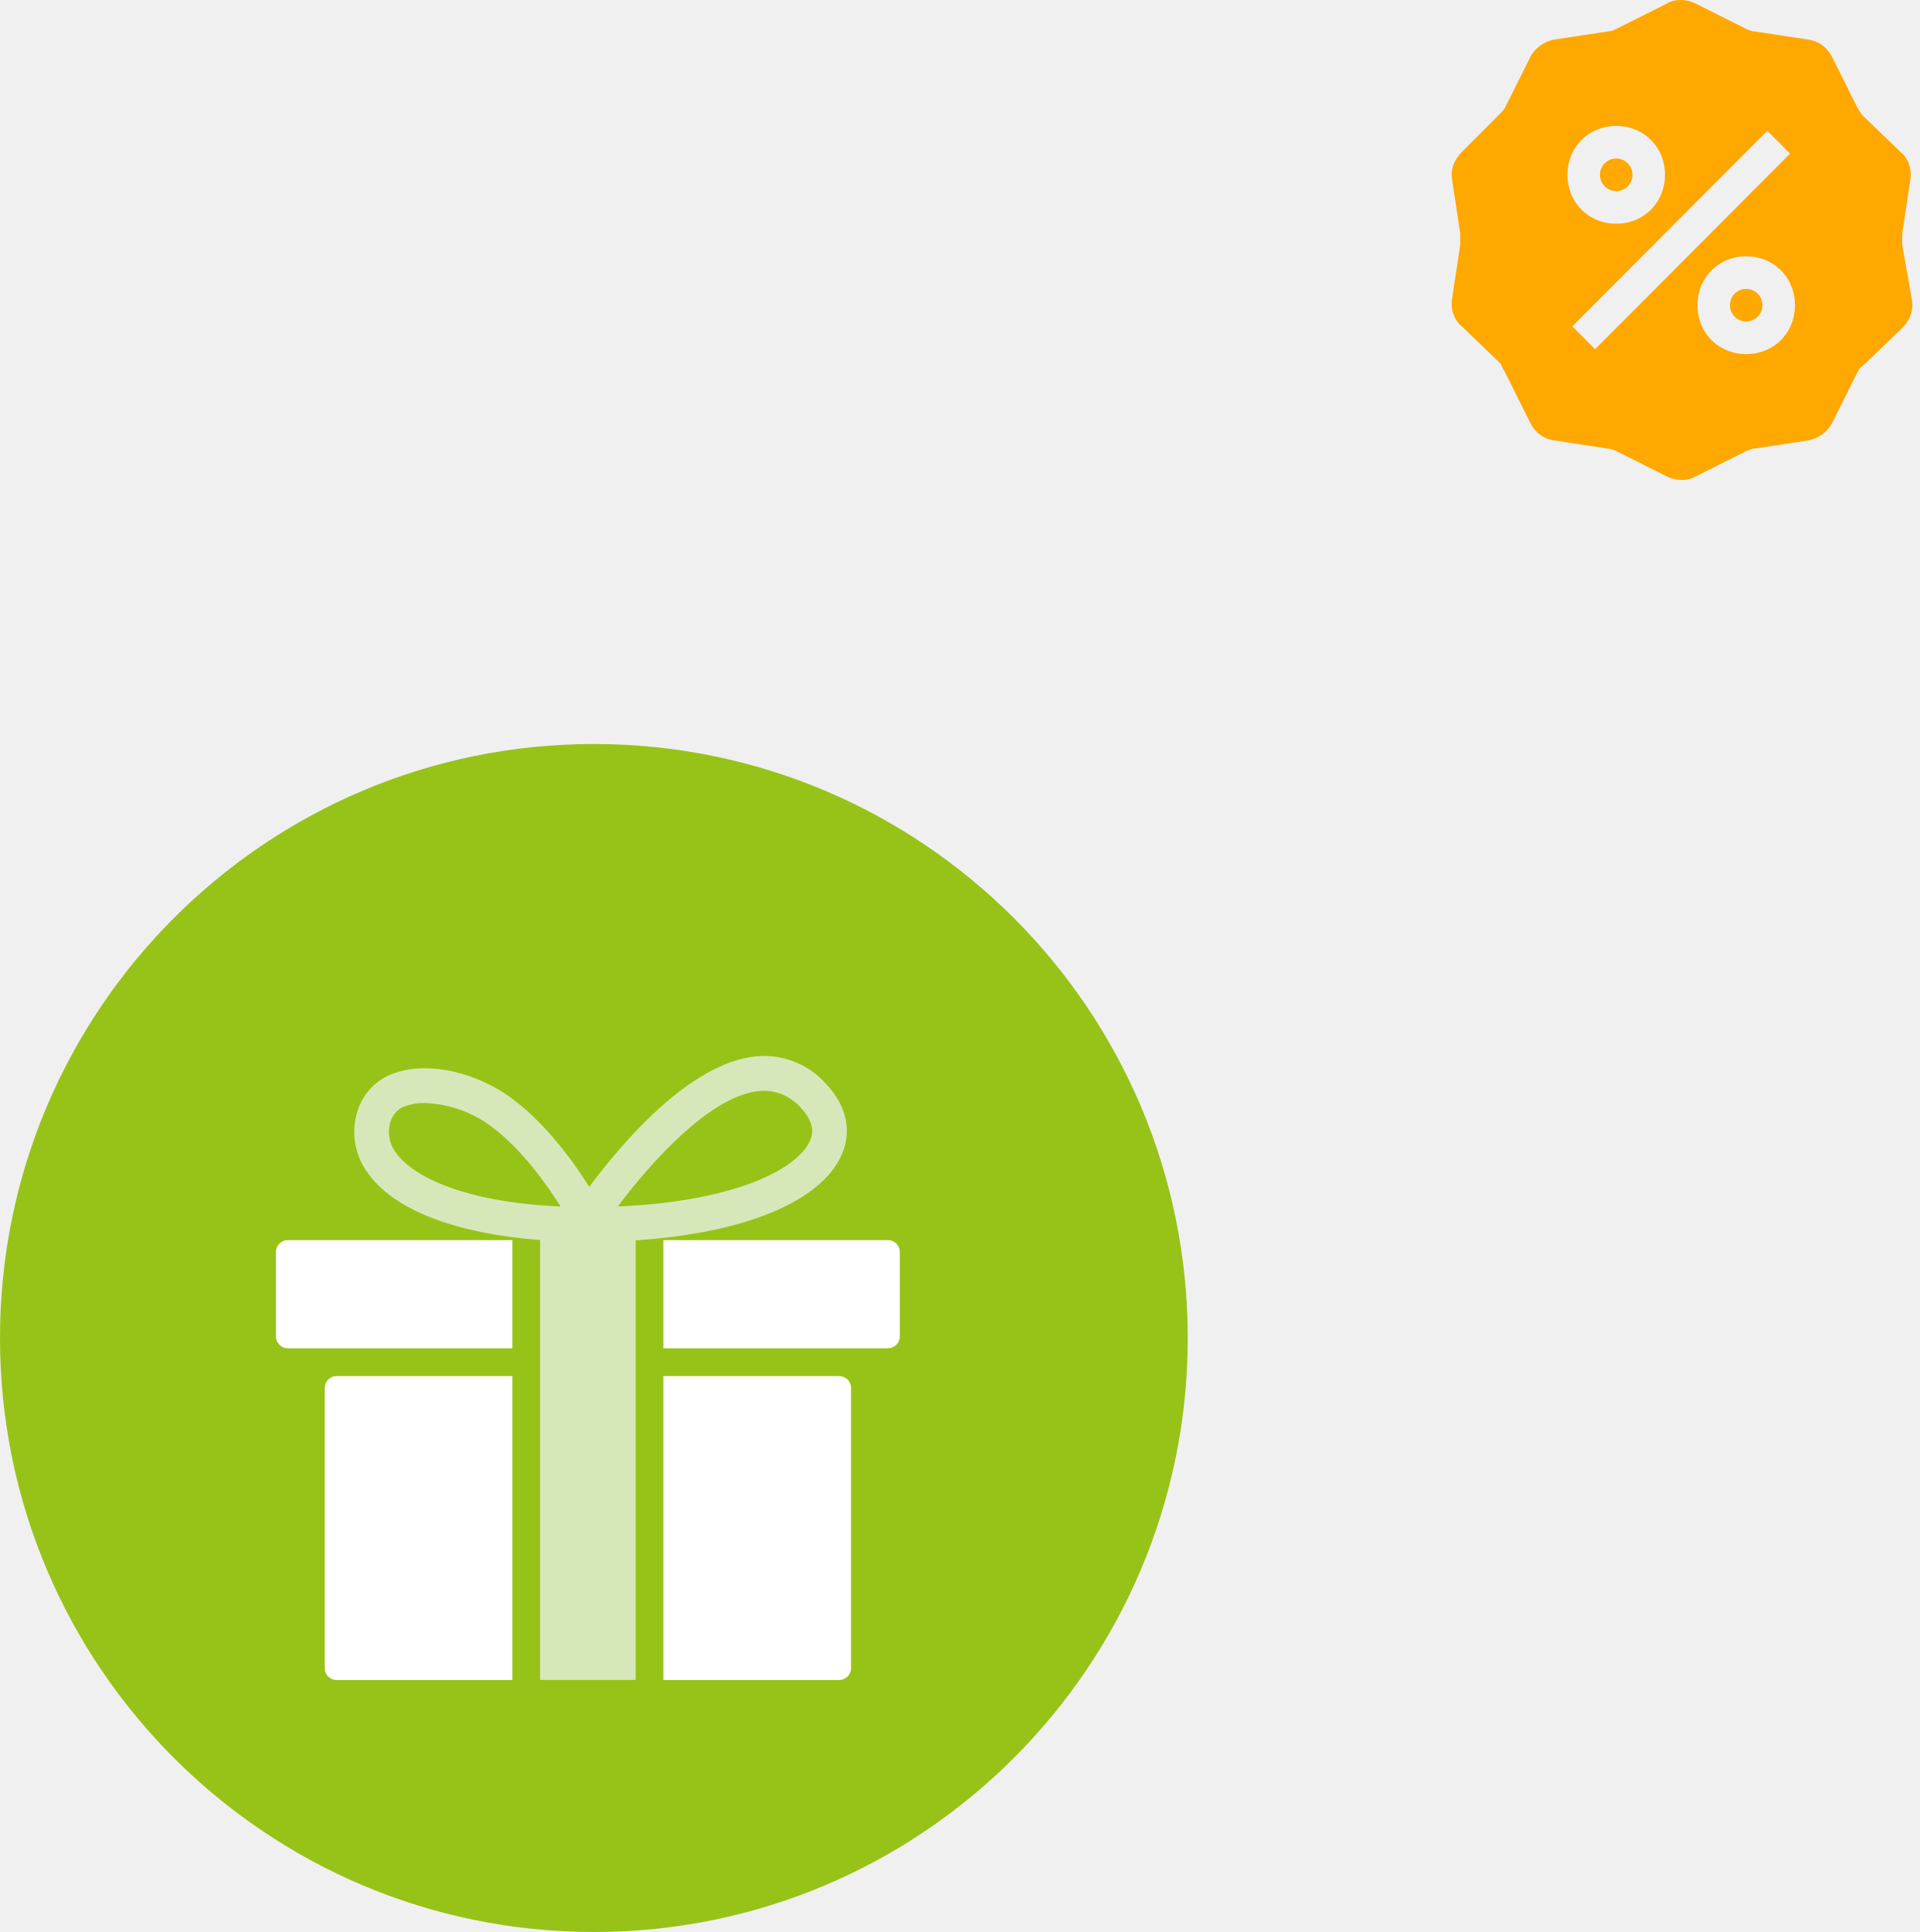
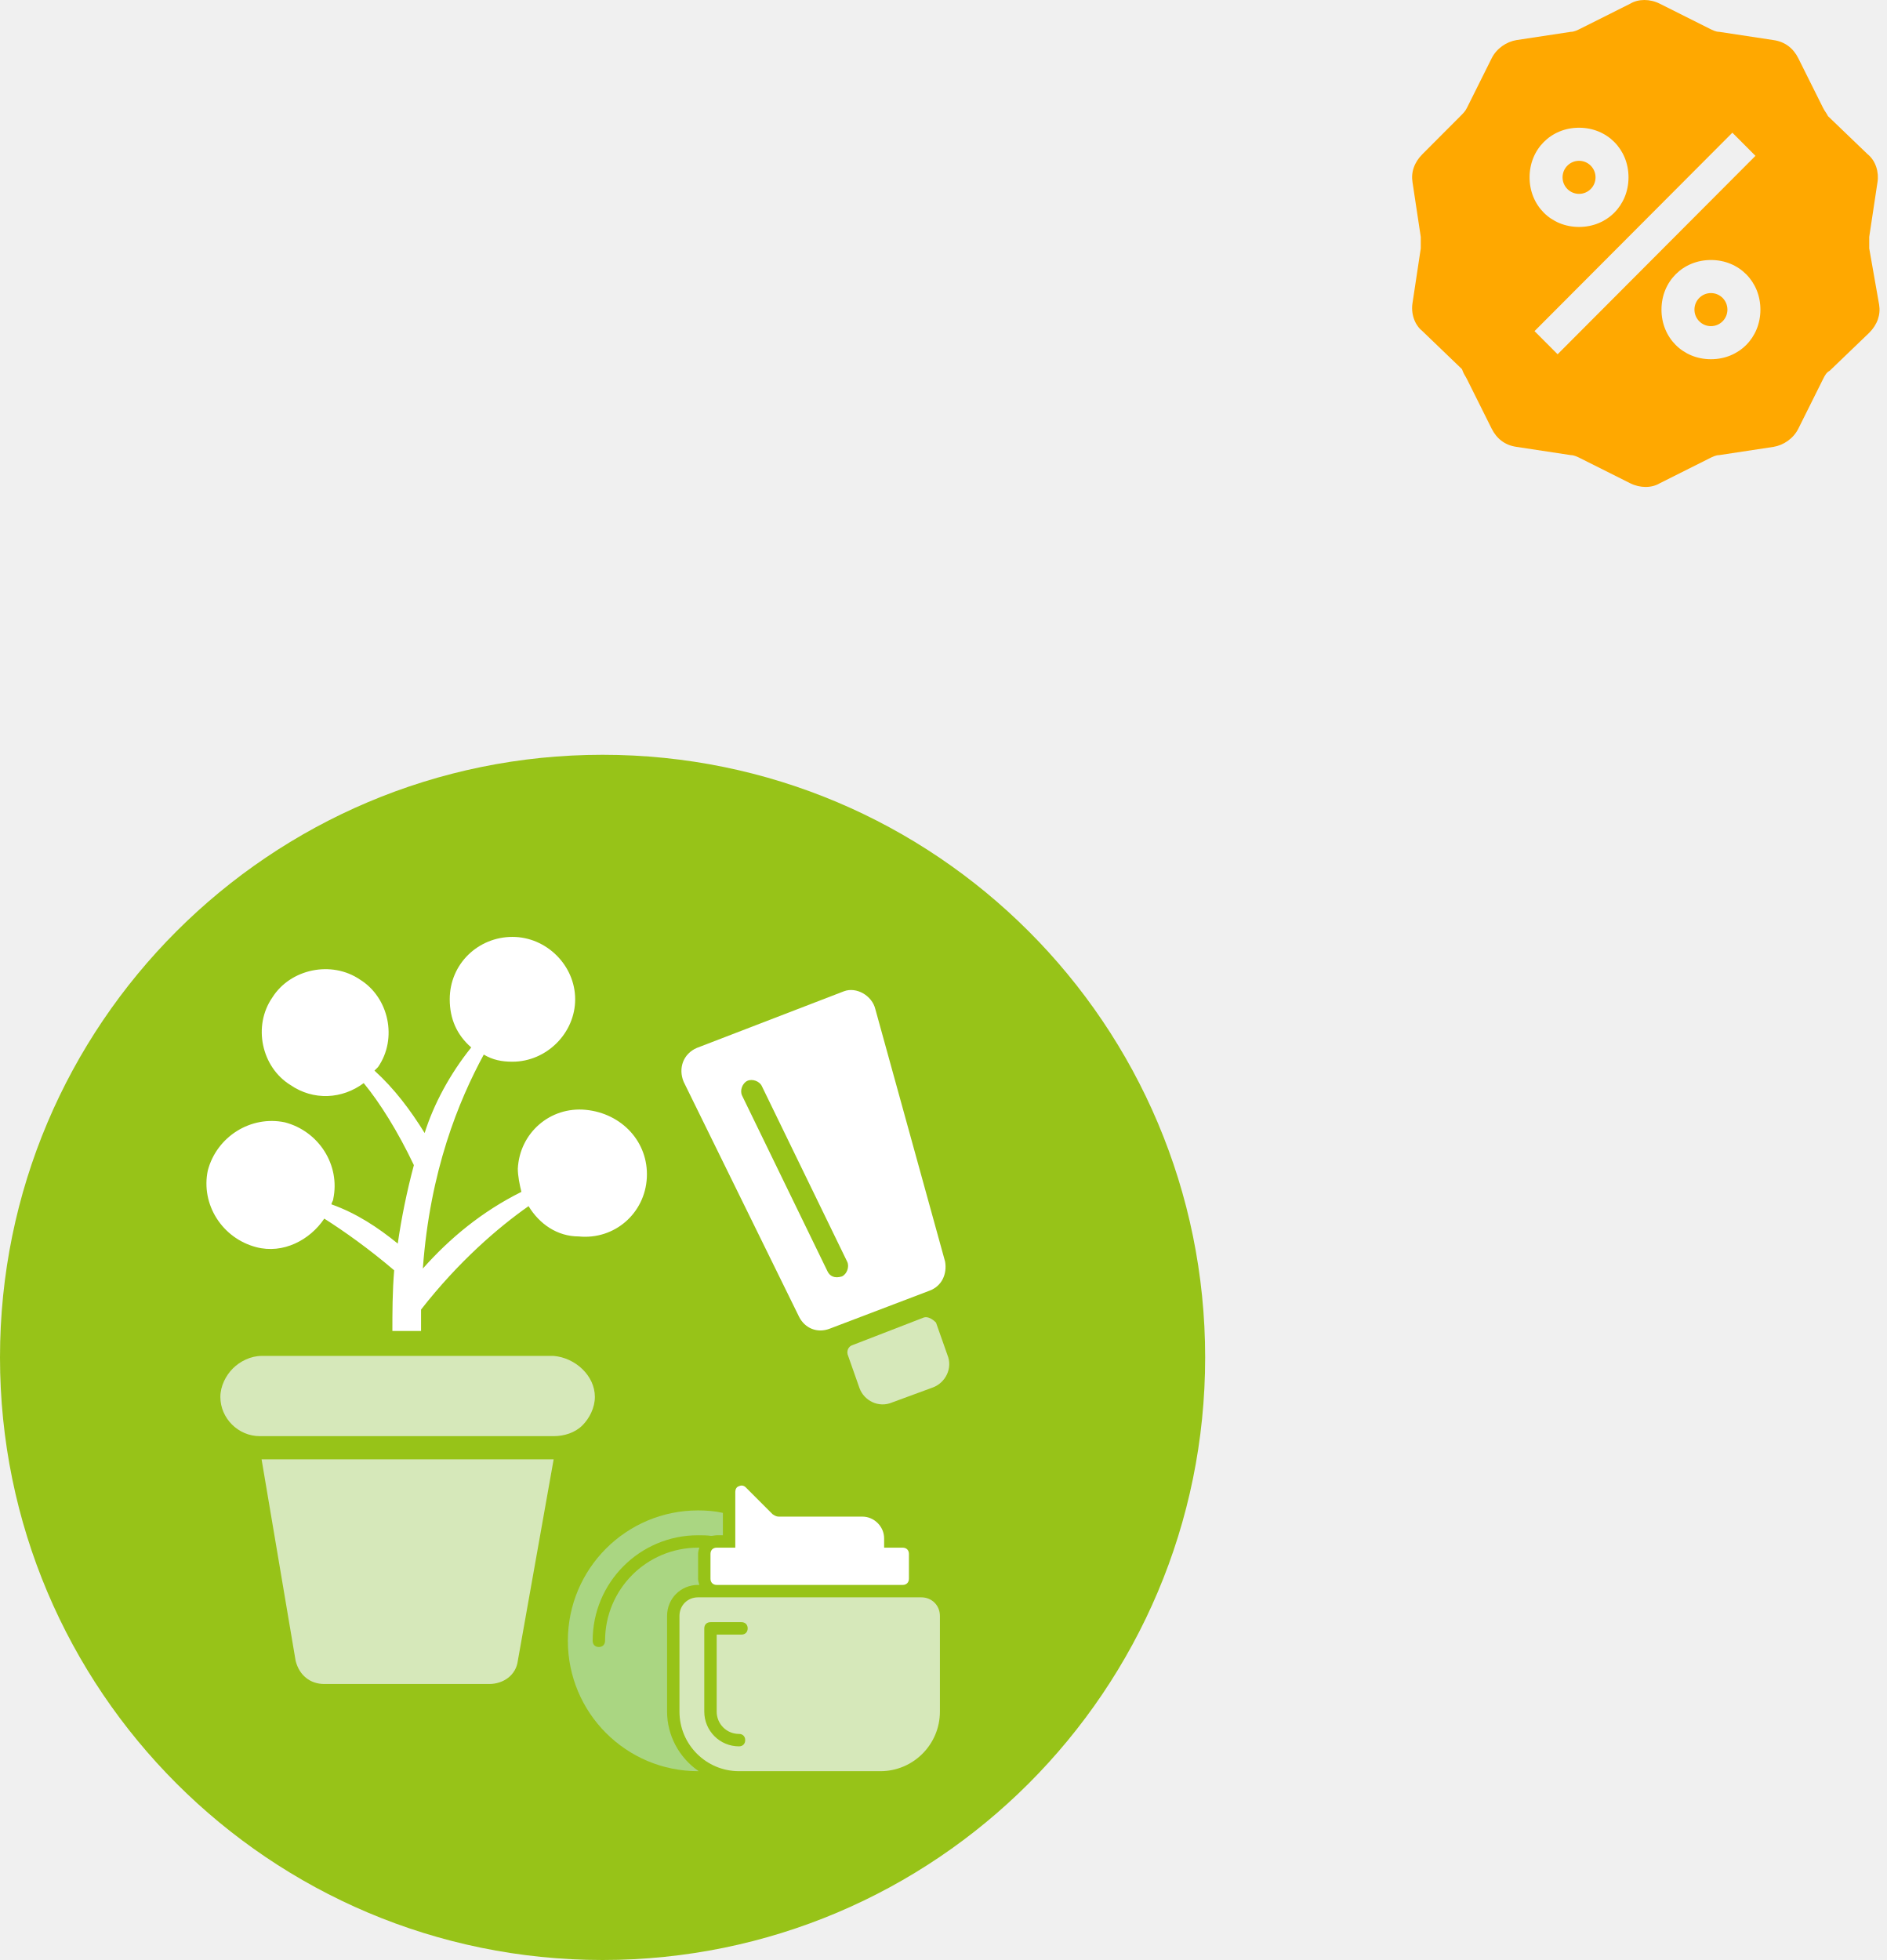
- <svg xmlns="http://www.w3.org/2000/svg" width="160" height="161" viewBox="0 0 160 161" fill="none">
+ <svg xmlns="http://www.w3.org/2000/svg" width="155" height="161" viewBox="0 0 155 161" fill="none">
  <circle cx="49.5" cy="111.5" r="49.5" fill="#97C318" />
-   <path d="M29.794 92.605C29.515 93.494 29.455 94.437 29.621 95.354C29.786 96.271 30.172 97.134 30.744 97.87C32.975 100.887 38.081 102.81 45.018 103.335V139.999H52.982V103.36C62.023 102.769 68.461 100.139 70.167 96.202C71.017 94.243 70.57 92.178 68.908 90.391C68.194 89.56 67.292 88.912 66.276 88.501C65.26 88.09 64.161 87.928 63.07 88.029C57.477 88.511 51.666 95.466 49.116 98.905C47.833 96.865 45.574 93.716 42.724 91.579C39.781 89.371 35.799 88.462 33.041 89.372C32.275 89.601 31.578 90.016 31.011 90.58C30.445 91.144 30.026 91.84 29.794 92.605ZM63.319 90.916C63.447 90.905 63.573 90.899 63.697 90.899C64.289 90.907 64.872 91.041 65.407 91.295C65.942 91.548 66.415 91.914 66.796 92.367C68.081 93.749 67.657 94.726 67.518 95.047C66.451 97.509 61.022 100.143 51.499 100.538C54.197 96.918 59.225 91.268 63.319 90.916V90.916ZM32.559 93.446C32.657 93.126 32.836 92.836 33.078 92.605C33.32 92.373 33.618 92.208 33.942 92.125C34.415 91.978 34.908 91.908 35.403 91.915C37.425 91.992 39.376 92.684 40.994 93.9C43.511 95.787 45.574 98.703 46.723 100.541C38.848 100.201 34.518 98.11 33.064 96.144C32.762 95.771 32.558 95.33 32.47 94.859C32.382 94.388 32.412 93.902 32.559 93.446Z" fill="#D6E8BA" />
-   <path d="M27.067 115.663V139.01C27.067 139.14 27.093 139.269 27.142 139.389C27.192 139.508 27.264 139.618 27.356 139.709C27.447 139.801 27.556 139.874 27.676 139.924C27.796 139.974 27.924 140 28.054 140H42.708V114.674H28.054C27.924 114.674 27.796 114.7 27.676 114.749C27.556 114.799 27.447 114.872 27.356 114.964C27.264 115.056 27.192 115.165 27.142 115.285C27.093 115.405 27.067 115.534 27.067 115.663Z" fill="white" />
-   <path d="M70.933 139.01V115.663C70.933 115.534 70.907 115.405 70.858 115.285C70.808 115.165 70.736 115.056 70.644 114.964C70.553 114.872 70.444 114.799 70.324 114.749C70.204 114.7 70.076 114.674 69.946 114.674H55.292V140H69.946C70.076 140 70.204 139.974 70.324 139.924C70.444 139.874 70.553 139.801 70.644 139.709C70.736 139.617 70.808 139.508 70.858 139.388C70.907 139.269 70.933 139.14 70.933 139.01Z" fill="white" />
-   <path d="M23.987 112.355H42.708V103.344H23.987C23.857 103.344 23.728 103.369 23.609 103.419C23.489 103.469 23.38 103.542 23.288 103.634C23.197 103.726 23.124 103.835 23.075 103.955C23.025 104.075 23 104.203 23 104.333V111.366C23 111.496 23.025 111.624 23.075 111.744C23.124 111.864 23.197 111.973 23.288 112.065C23.38 112.157 23.489 112.23 23.609 112.28C23.728 112.33 23.857 112.355 23.987 112.355Z" fill="white" />
-   <path d="M74.013 103.344H55.292V112.355H74.013C74.143 112.355 74.272 112.33 74.391 112.28C74.511 112.23 74.62 112.157 74.712 112.065C74.803 111.973 74.876 111.864 74.925 111.744C74.975 111.624 75 111.496 75 111.366V104.333C75 104.203 74.975 104.075 74.925 103.955C74.876 103.835 74.803 103.726 74.712 103.634C74.62 103.542 74.511 103.469 74.391 103.419C74.272 103.369 74.143 103.344 74.013 103.344Z" fill="white" />
-   <path d="M134.714 15.925C135.462 15.925 136.068 15.317 136.068 14.567C136.068 13.817 135.462 13.209 134.714 13.209C133.966 13.209 133.359 13.817 133.359 14.567C133.359 15.317 133.966 15.925 134.714 15.925Z" fill="#FFA800" />
-   <path d="M145.548 26.791C146.296 26.791 146.902 26.183 146.902 25.433C146.902 24.682 146.296 24.074 145.548 24.074C144.8 24.074 144.193 24.682 144.193 25.433C144.193 26.183 144.8 26.791 145.548 26.791Z" fill="#FFA800" />
-   <path d="M158.551 20.407C158.551 20.136 158.551 19.864 158.551 19.457L159.228 14.975C159.364 14.16 159.093 13.209 158.416 12.665L155.165 9.542C155.03 9.27 154.894 9.134 154.759 8.862L152.727 4.788C152.321 3.973 151.644 3.43 150.695 3.294L146.226 2.615C145.955 2.615 145.684 2.479 145.413 2.343L141.35 0.306C140.537 -0.102 139.589 -0.102 138.912 0.306L134.849 2.343C134.578 2.479 134.307 2.615 134.036 2.615L129.567 3.294C128.754 3.43 127.941 3.973 127.535 4.788L125.503 8.862C125.368 9.134 125.233 9.27 124.962 9.542L121.847 12.665C121.169 13.345 120.898 14.16 121.034 14.975L121.711 19.457C121.711 19.728 121.711 20 121.711 20.407L121.034 24.89C120.898 25.705 121.169 26.655 121.847 27.199L125.097 30.323C125.233 30.73 125.368 30.866 125.503 31.137L127.535 35.212C127.941 36.027 128.619 36.571 129.567 36.706L134.036 37.385C134.307 37.385 134.578 37.521 134.849 37.657L138.912 39.694C139.725 40.102 140.673 40.102 141.35 39.694L145.413 37.657C145.684 37.521 145.955 37.385 146.226 37.385L150.695 36.706C151.508 36.571 152.321 36.027 152.727 35.212L154.759 31.137C154.894 30.866 155.03 30.594 155.3 30.458L158.551 27.334C159.228 26.655 159.499 25.84 159.364 25.026L158.551 20.407ZM134.713 10.492C137.016 10.492 138.777 12.258 138.777 14.567C138.777 16.876 137.016 18.642 134.713 18.642C132.411 18.642 130.65 16.876 130.65 14.567C130.65 12.258 132.411 10.492 134.713 10.492ZM132.953 29.1L131.056 27.199L147.309 10.9L149.206 12.801L132.953 29.1ZM145.549 29.508C143.246 29.508 141.485 27.742 141.485 25.433C141.485 23.124 143.246 21.358 145.549 21.358C147.851 21.358 149.612 23.124 149.612 25.433C149.612 27.742 147.851 29.508 145.549 29.508Z" fill="#FFA800" />
+   <g clip-path="url(#clip0)">
+     <path d="M53.136 96.732C52.988 99.661 50.486 101.858 47.542 101.565C45.776 101.565 44.304 100.54 43.42 99.075C40.918 100.833 37.679 103.616 34.588 107.571C34.588 108.156 34.588 108.742 34.588 109.328H32.233C32.233 107.863 32.233 106.106 32.38 104.348C30.32 102.591 28.259 101.126 26.639 100.101C25.462 101.858 23.254 103.03 21.046 102.444C18.249 101.712 16.483 98.929 17.071 96.146C17.807 93.363 20.604 91.606 23.401 92.192C26.198 92.924 27.964 95.707 27.375 98.49C27.375 98.636 27.228 98.782 27.228 98.929C29.289 99.661 31.055 100.833 32.675 102.151C32.969 100.101 33.411 97.904 33.999 95.707C32.675 92.924 31.203 90.58 29.878 88.969C28.111 90.287 25.756 90.434 23.843 89.116C21.487 87.651 20.751 84.282 22.371 81.939C23.843 79.595 27.228 78.863 29.584 80.474C31.939 81.939 32.675 85.308 31.055 87.651C30.908 87.797 30.908 87.797 30.761 87.944C32.38 89.409 33.705 91.166 34.883 93.07C35.619 90.727 36.944 88.237 38.71 86.04C37.532 85.015 36.944 83.696 36.944 82.085C36.944 79.156 39.299 76.959 42.096 76.959C44.892 76.959 47.248 79.302 47.248 82.085C47.248 84.868 44.892 87.212 42.096 87.212C41.212 87.212 40.476 87.065 39.74 86.626C37.679 90.434 35.324 96.146 34.736 104.202C36.944 101.712 39.593 99.515 42.832 97.904C42.684 97.318 42.537 96.585 42.537 96C42.684 93.07 45.187 90.873 48.131 91.166C51.075 91.459 53.283 93.803 53.136 96.732Z" fill="white" />
+     <path d="M21.488 119.874H45.481L42.537 136.425C42.39 137.596 41.36 138.329 40.182 138.329H26.64C25.462 138.329 24.579 137.596 24.285 136.425L21.488 119.874Z" fill="#D6E8BA" />
+     <path d="M48.867 114.747C48.867 115.626 48.426 116.505 47.837 117.091C47.248 117.677 46.365 117.97 45.482 117.97H21.341C19.574 117.97 18.102 116.505 18.102 114.747C18.102 113.869 18.544 112.99 19.133 112.404C19.721 111.818 20.605 111.379 21.488 111.379H45.482C47.248 111.525 48.867 112.99 48.867 114.747Z" fill="#D6E8BA" />
+     <path d="M69.336 81.423L57.248 86.077C56.129 86.555 55.693 87.751 56.163 88.868L65.653 108.189C66.128 109.105 67.121 109.529 68.136 109.15L76.363 106.018C77.378 105.639 77.809 104.643 77.637 103.633L71.905 82.889C71.636 81.777 70.351 81.044 69.336 81.423ZM69.164 104.849C69.164 104.849 69.061 104.948 69.164 104.849C68.556 105.037 68.16 104.827 67.971 104.42L60.953 89.982C60.764 89.576 60.982 88.977 61.389 88.785C61.796 88.594 62.393 88.808 62.582 89.215L69.6 103.653C69.789 104.059 69.571 104.658 69.164 104.849Z" fill="white" />
+     <path d="M75.899 108.22L70.007 110.5C69.703 110.594 69.49 110.991 69.68 111.398L70.608 114.033C70.981 115.047 72.168 115.677 73.287 115.2L76.637 113.968C77.653 113.589 78.29 112.397 77.82 111.28L76.891 108.644C76.599 108.336 76.203 108.126 75.899 108.22Z" fill="#D6E8BA" />
+     <path d="M75.683 131.21H57.345C56.479 131.21 55.816 131.873 55.816 132.74V140.594C55.816 143.297 58.007 145.49 60.707 145.49H72.321C75.021 145.49 77.211 143.297 77.211 140.594V132.74C77.211 131.873 76.549 131.21 75.683 131.21ZM60.91 134.27H58.873V140.594C58.873 141.614 59.688 142.43 60.707 142.43C61.012 142.43 61.216 142.634 61.216 142.94C61.216 143.246 61.012 143.45 60.707 143.45C59.127 143.45 57.854 142.175 57.854 140.594V133.76C57.854 133.454 58.058 133.25 58.363 133.25H60.91C61.216 133.25 61.42 133.454 61.42 133.76C61.42 134.066 61.216 134.27 60.91 134.27Z" fill="#D6E8BA" />
+     <path d="M54.798 140.594V132.74C54.798 131.312 55.919 130.19 57.345 130.19H57.447C57.396 130.037 57.345 129.833 57.345 129.68V127.64C57.345 127.487 57.396 127.283 57.447 127.13H57.345C53.117 127.13 49.704 130.547 49.704 134.78C49.704 135.086 49.5 135.29 49.194 135.29C48.889 135.29 48.685 135.086 48.685 134.78C48.685 129.986 52.557 126.11 57.345 126.11C57.702 126.11 58.058 126.11 58.415 126.161C58.568 126.161 58.72 126.11 58.873 126.11H59.383V124.273C58.72 124.12 58.007 124.069 57.345 124.069C51.436 124.069 46.648 128.864 46.648 134.78C46.648 140.696 51.436 145.49 57.345 145.49H57.396C55.766 144.368 54.798 142.532 54.798 140.594Z" fill="#AAD682" />
+     <path d="M74.156 127.13H72.628V126.365C72.628 125.396 71.812 124.58 70.845 124.58H63.968C63.764 124.58 63.611 124.478 63.458 124.376L61.268 122.182C61.115 122.029 60.911 121.978 60.708 122.08C60.504 122.131 60.402 122.335 60.402 122.539V127.13H58.874C58.568 127.13 58.364 127.334 58.364 127.64V129.68C58.364 129.986 58.568 130.19 58.874 130.19H74.156C74.461 130.19 74.665 129.986 74.665 129.68V127.64C74.665 127.334 74.461 127.13 74.156 127.13Z" fill="white" />
+   </g>
+   <path d="M129.714 15.925C130.462 15.925 131.068 15.317 131.068 14.567C131.068 13.817 130.462 13.209 129.714 13.209C128.966 13.209 128.359 13.817 128.359 14.567C128.359 15.317 128.966 15.925 129.714 15.925Z" fill="#FFA800" />
+   <path d="M140.548 26.791C141.296 26.791 141.902 26.183 141.902 25.433C141.902 24.682 141.296 24.074 140.548 24.074C139.8 24.074 139.193 24.682 139.193 25.433C139.193 26.183 139.8 26.791 140.548 26.791Z" fill="#FFA800" />
+   <path d="M153.551 20.407C153.551 20.136 153.551 19.864 153.551 19.457L154.228 14.975C154.364 14.16 154.093 13.209 153.416 12.665L150.165 9.542C150.03 9.27 149.894 9.134 149.759 8.862L147.727 4.788C147.321 3.973 146.644 3.43 145.695 3.294L141.226 2.615C140.955 2.615 140.684 2.479 140.413 2.343L136.35 0.306C135.537 -0.102 134.589 -0.102 133.912 0.306L129.849 2.343C129.578 2.479 129.307 2.615 129.036 2.615L124.567 3.294C123.754 3.43 122.941 3.973 122.535 4.788L120.503 8.862C120.368 9.134 120.233 9.27 119.962 9.542L116.847 12.665C116.169 13.345 115.898 14.16 116.034 14.975L116.711 19.457C116.711 19.728 116.711 20 116.711 20.407L116.034 24.89C115.898 25.705 116.169 26.655 116.847 27.199L120.097 30.323C120.233 30.73 120.368 30.866 120.503 31.137L122.535 35.212C122.941 36.027 123.619 36.571 124.567 36.706L129.036 37.385C129.307 37.385 129.578 37.521 129.849 37.657L133.912 39.694C134.725 40.102 135.673 40.102 136.35 39.694L140.413 37.657C140.684 37.521 140.955 37.385 141.226 37.385L145.695 36.706C146.508 36.571 147.321 36.027 147.727 35.212L149.759 31.137C149.894 30.866 150.03 30.594 150.3 30.458L153.551 27.334C154.228 26.655 154.499 25.84 154.364 25.026L153.551 20.407ZM129.713 10.492C132.016 10.492 133.777 12.258 133.777 14.567C133.777 16.876 132.016 18.642 129.713 18.642C127.411 18.642 125.65 16.876 125.65 14.567C125.65 12.258 127.411 10.492 129.713 10.492ZM127.953 29.1L126.056 27.199L142.309 10.9L144.206 12.801L127.953 29.1ZM140.549 29.508C138.246 29.508 136.485 27.742 136.485 25.433C136.485 23.124 138.246 21.358 140.549 21.358C142.851 21.358 144.612 23.124 144.612 25.433C144.612 27.742 142.851 29.508 140.549 29.508Z" fill="#FFA800" />
+   <defs>
+     <clipPath id="clip0">
+       <rect width="68" height="70" fill="white" transform="translate(16 76)" />
+     </clipPath>
+   </defs>
</svg>
